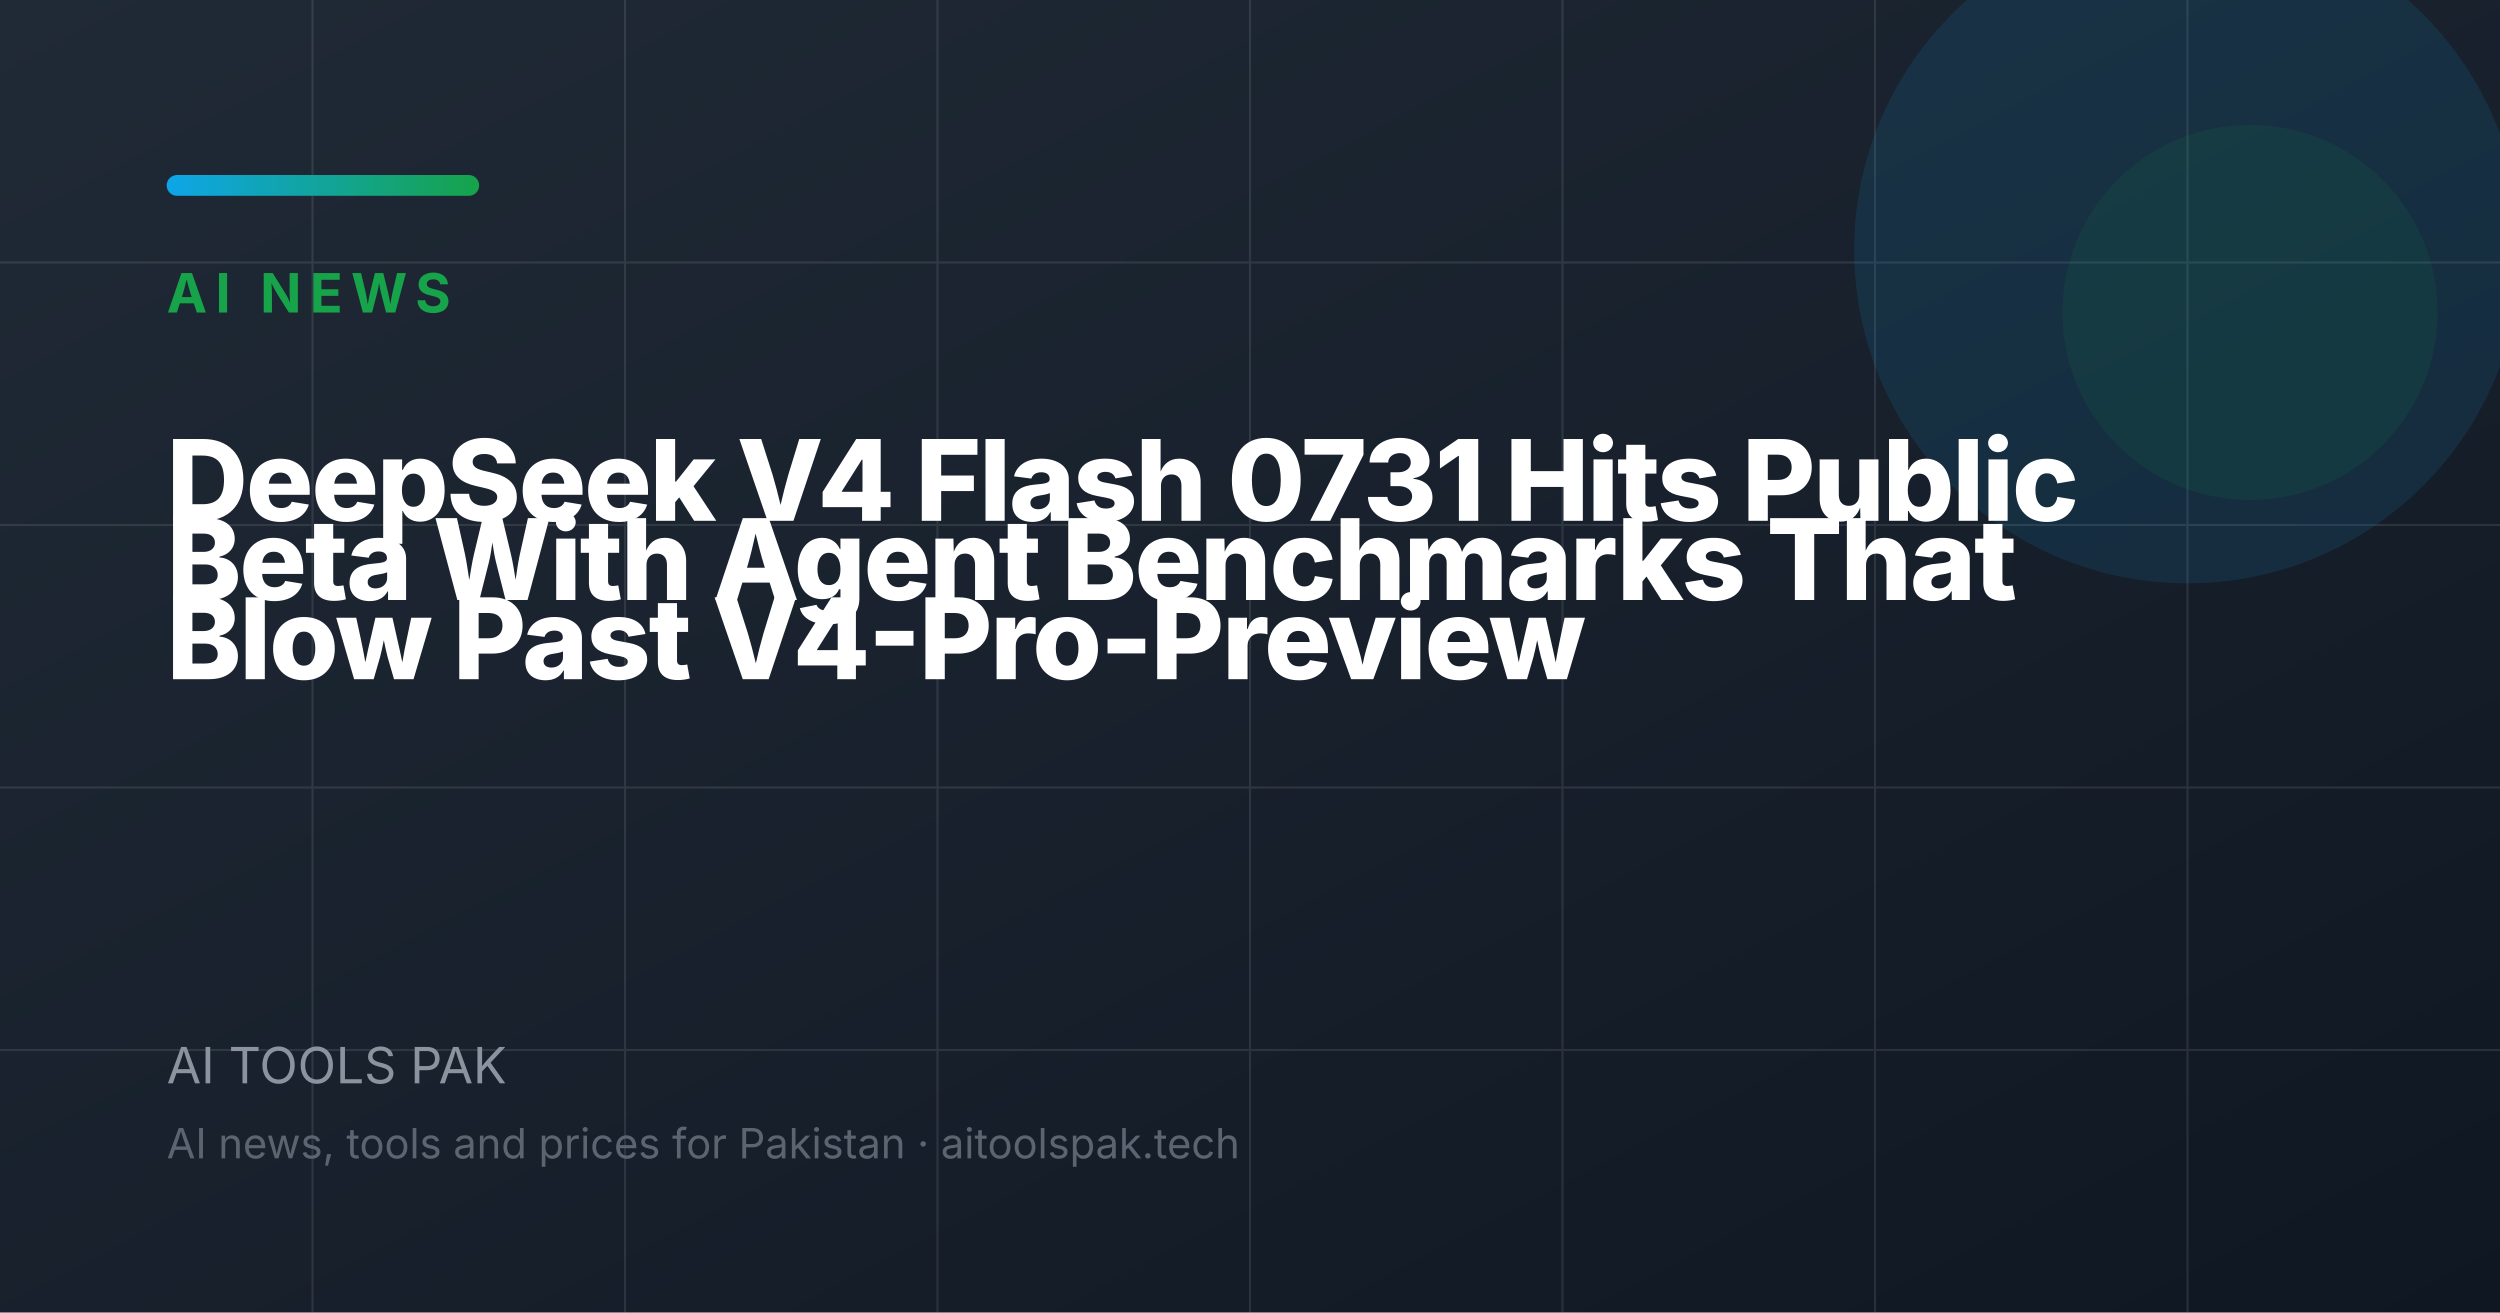
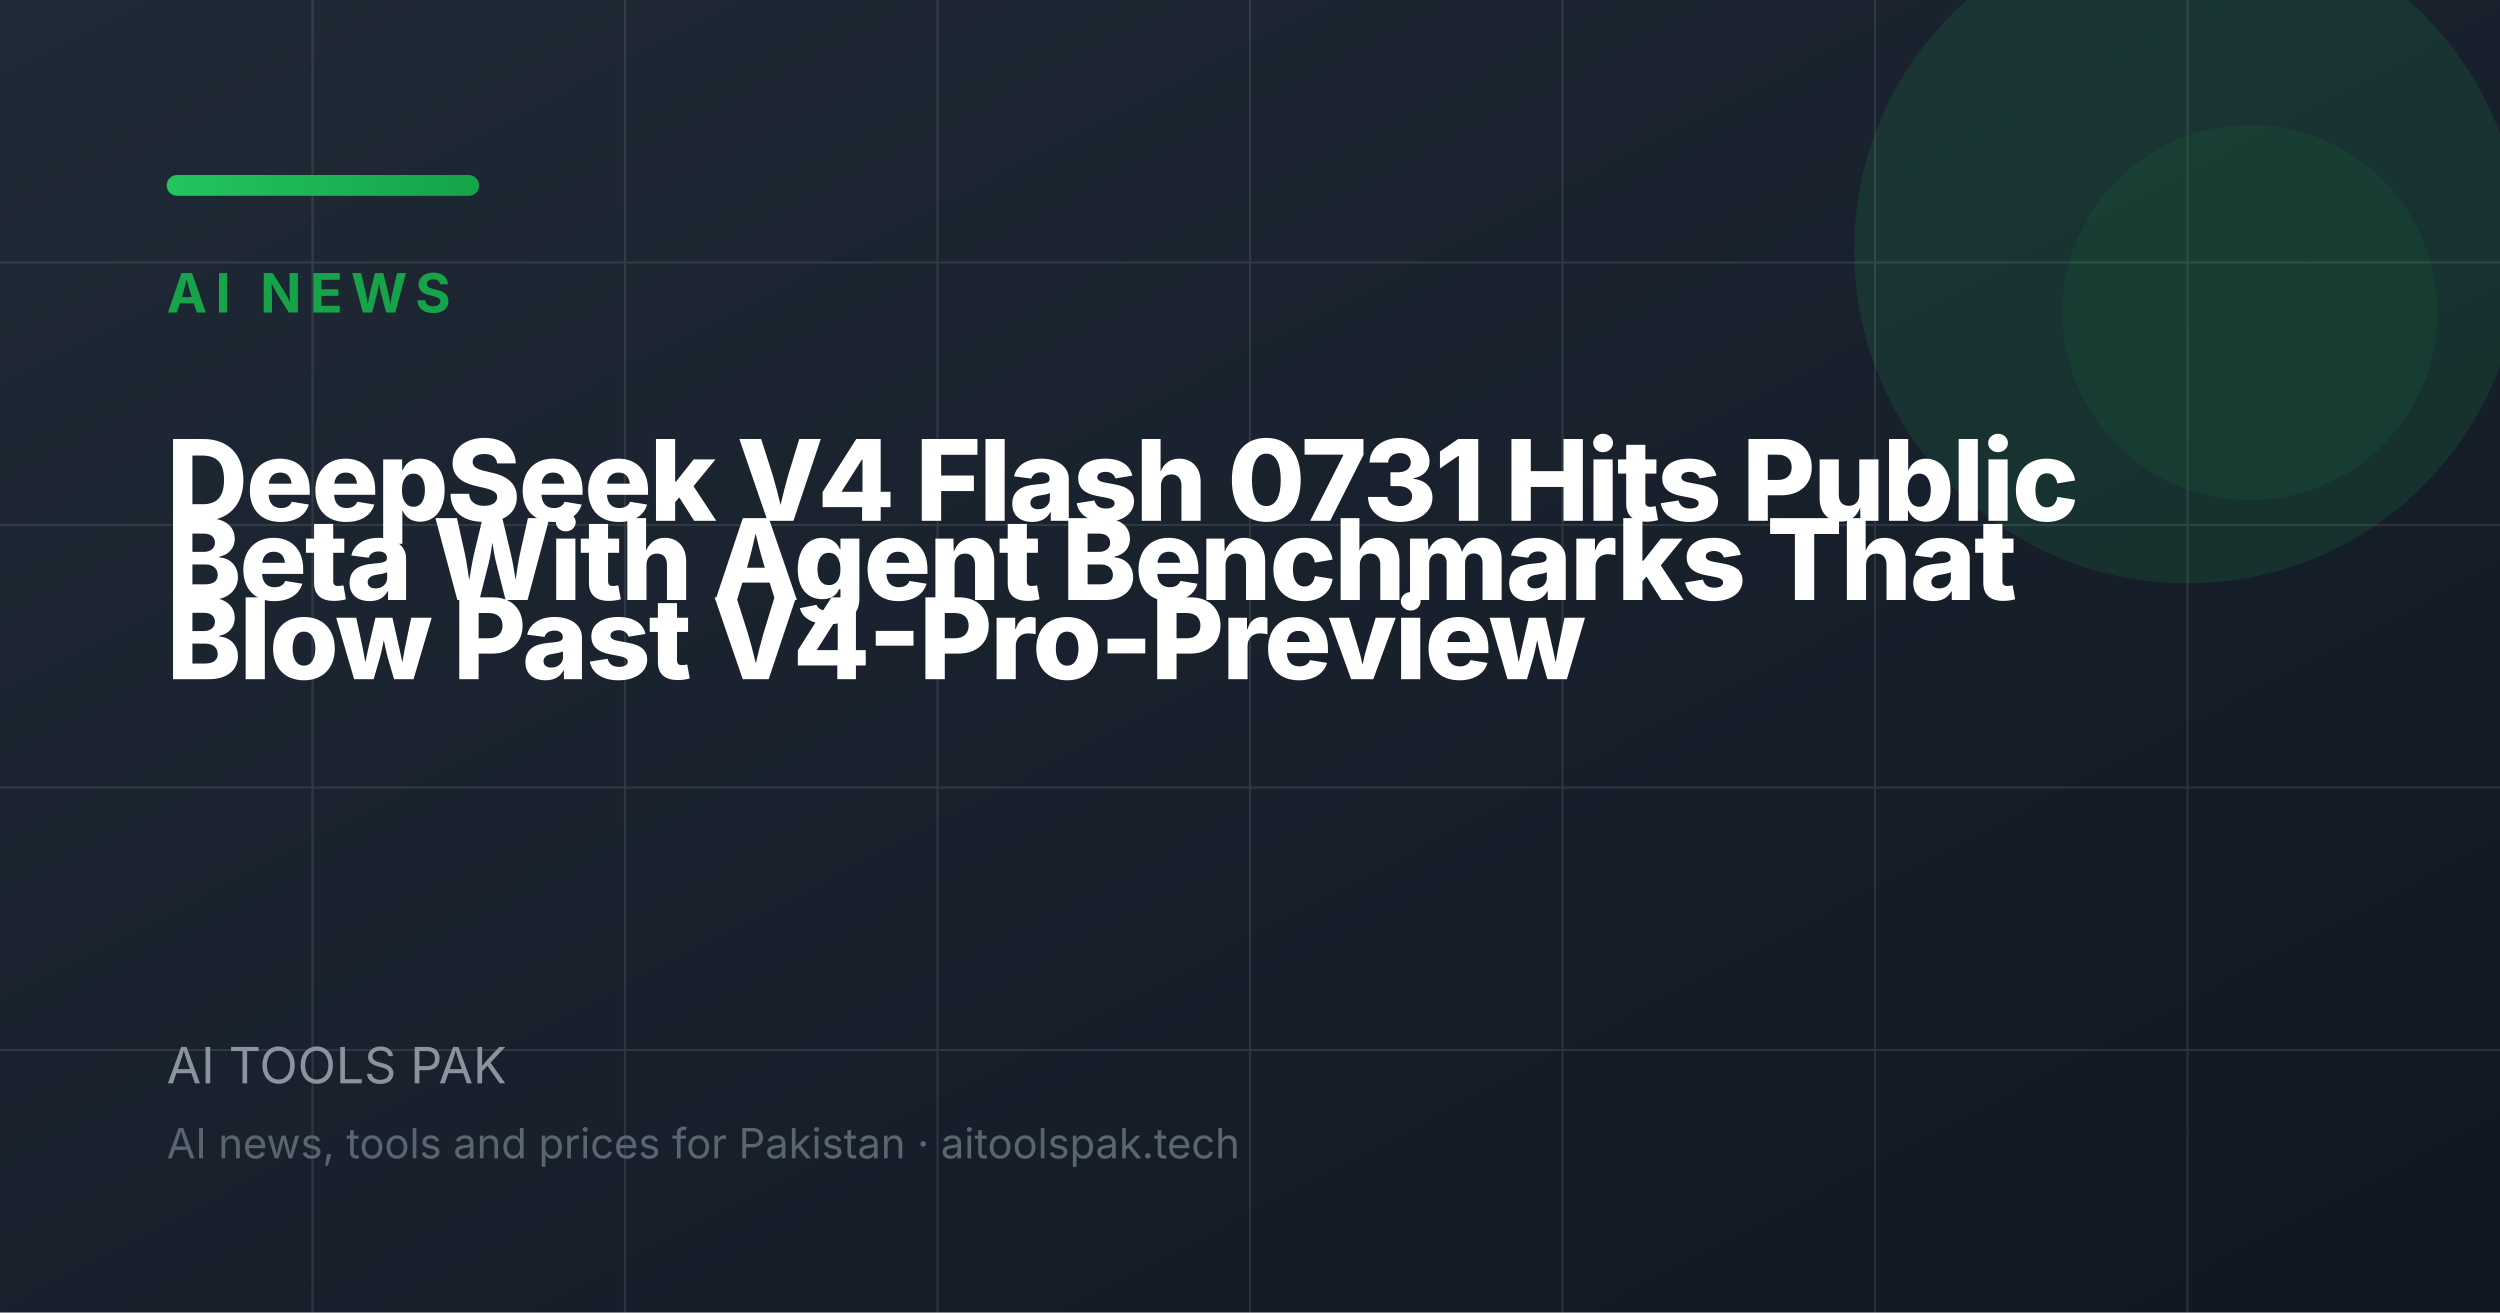
<svg xmlns="http://www.w3.org/2000/svg" width="1200" height="630" viewBox="0 0 1200 630" role="img" aria-labelledby="title desc">
  <defs>
    <linearGradient id="bg" x1="0" y1="0" x2="1" y2="1">
      <stop offset="0" stop-color="#202a36" />
      <stop offset="1" stop-color="#0f1722" />
    </linearGradient>
    <linearGradient id="bar" x1="0" y1="0" x2="1" y2="0">
-       <stop offset="0" stop-color="#0ea5e9" />
+       <stop offset="0" stop-color="#22c55e" />
      <stop offset="1" stop-color="#16a34a" />
    </linearGradient>
  </defs>
  <rect width="1200" height="630" fill="url(#bg)" />
  <g opacity="0.10">
    <path d="M0 126H1200M0 252H1200M0 378H1200M0 504H1200" stroke="#ffffff" stroke-width="1" />
    <path d="M150 0V630M300 0V630M450 0V630M600 0V630M750 0V630M900 0V630M1050 0V630" stroke="#ffffff" stroke-width="1" />
  </g>
-   <circle cx="1050" cy="120" r="160" fill="#0ea5e9" opacity="0.12" />
+   <circle cx="1050" cy="120" r="160" fill="#22c55e" opacity="0.12" />
  <circle cx="1080" cy="150" r="90" fill="#16a34a" opacity="0.10" />
  <rect x="80" y="84" width="150" height="10" rx="5" fill="url(#bar)" />
  <text x="80" y="150" fill="#16a34a" font-family="Inter, Arial, sans-serif" font-size="26" font-weight="700" letter-spacing="4">AI NEWS</text>
  <text x="80" y="250" fill="#ffffff" font-family="Inter, Arial, sans-serif" font-size="54" font-weight="800" letter-spacing="-1">
    <tspan x="80" dy="0">DeepSeek V4 Flash 0731 Hits Public</tspan>
    <tspan x="80" dy="38">Beta With Agent Benchmarks That</tspan>
    <tspan x="80" dy="38">Blow Past V4-Pro-Preview</tspan>
  </text>
  <text x="80" y="520" fill="#8b949e" font-family="Inter, Arial, sans-serif" font-size="24">AI TOOLS PAK</text>
  <text x="80" y="556" fill="#5b6570" font-family="Inter, Arial, sans-serif" font-size="20">AI news, tools and prices for Pakistan · aitoolspak.tech</text>
</svg>
